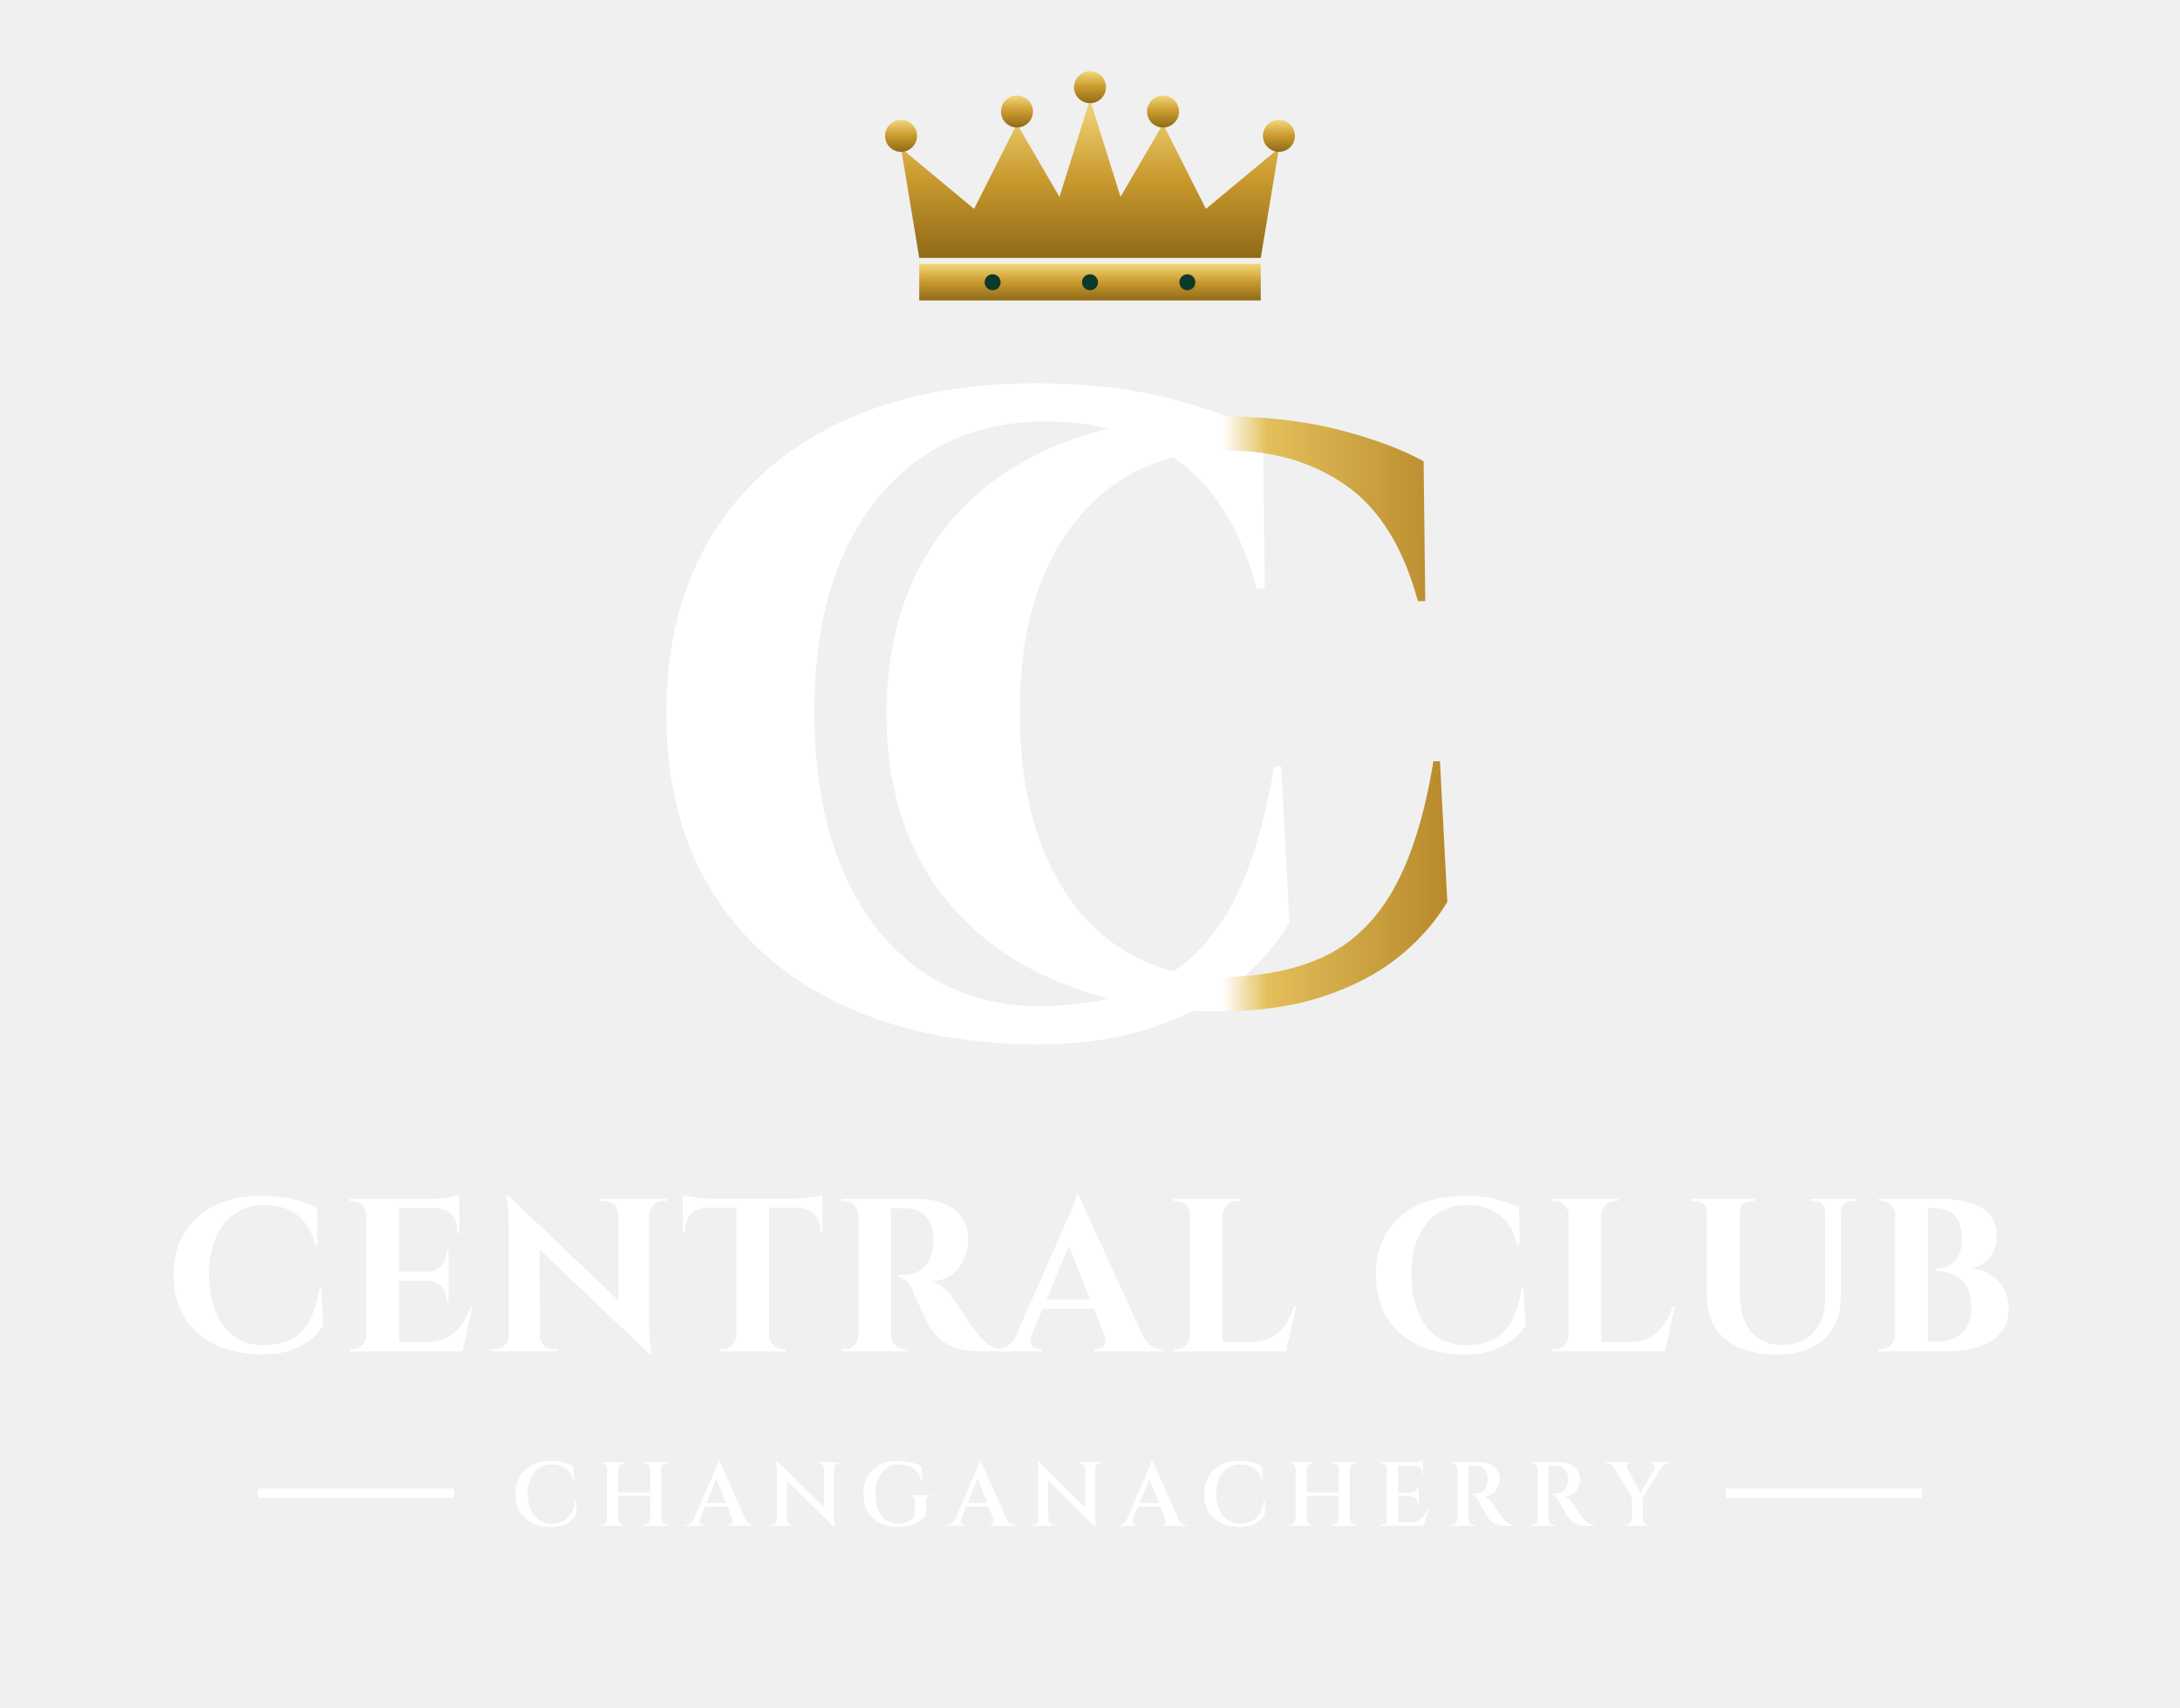
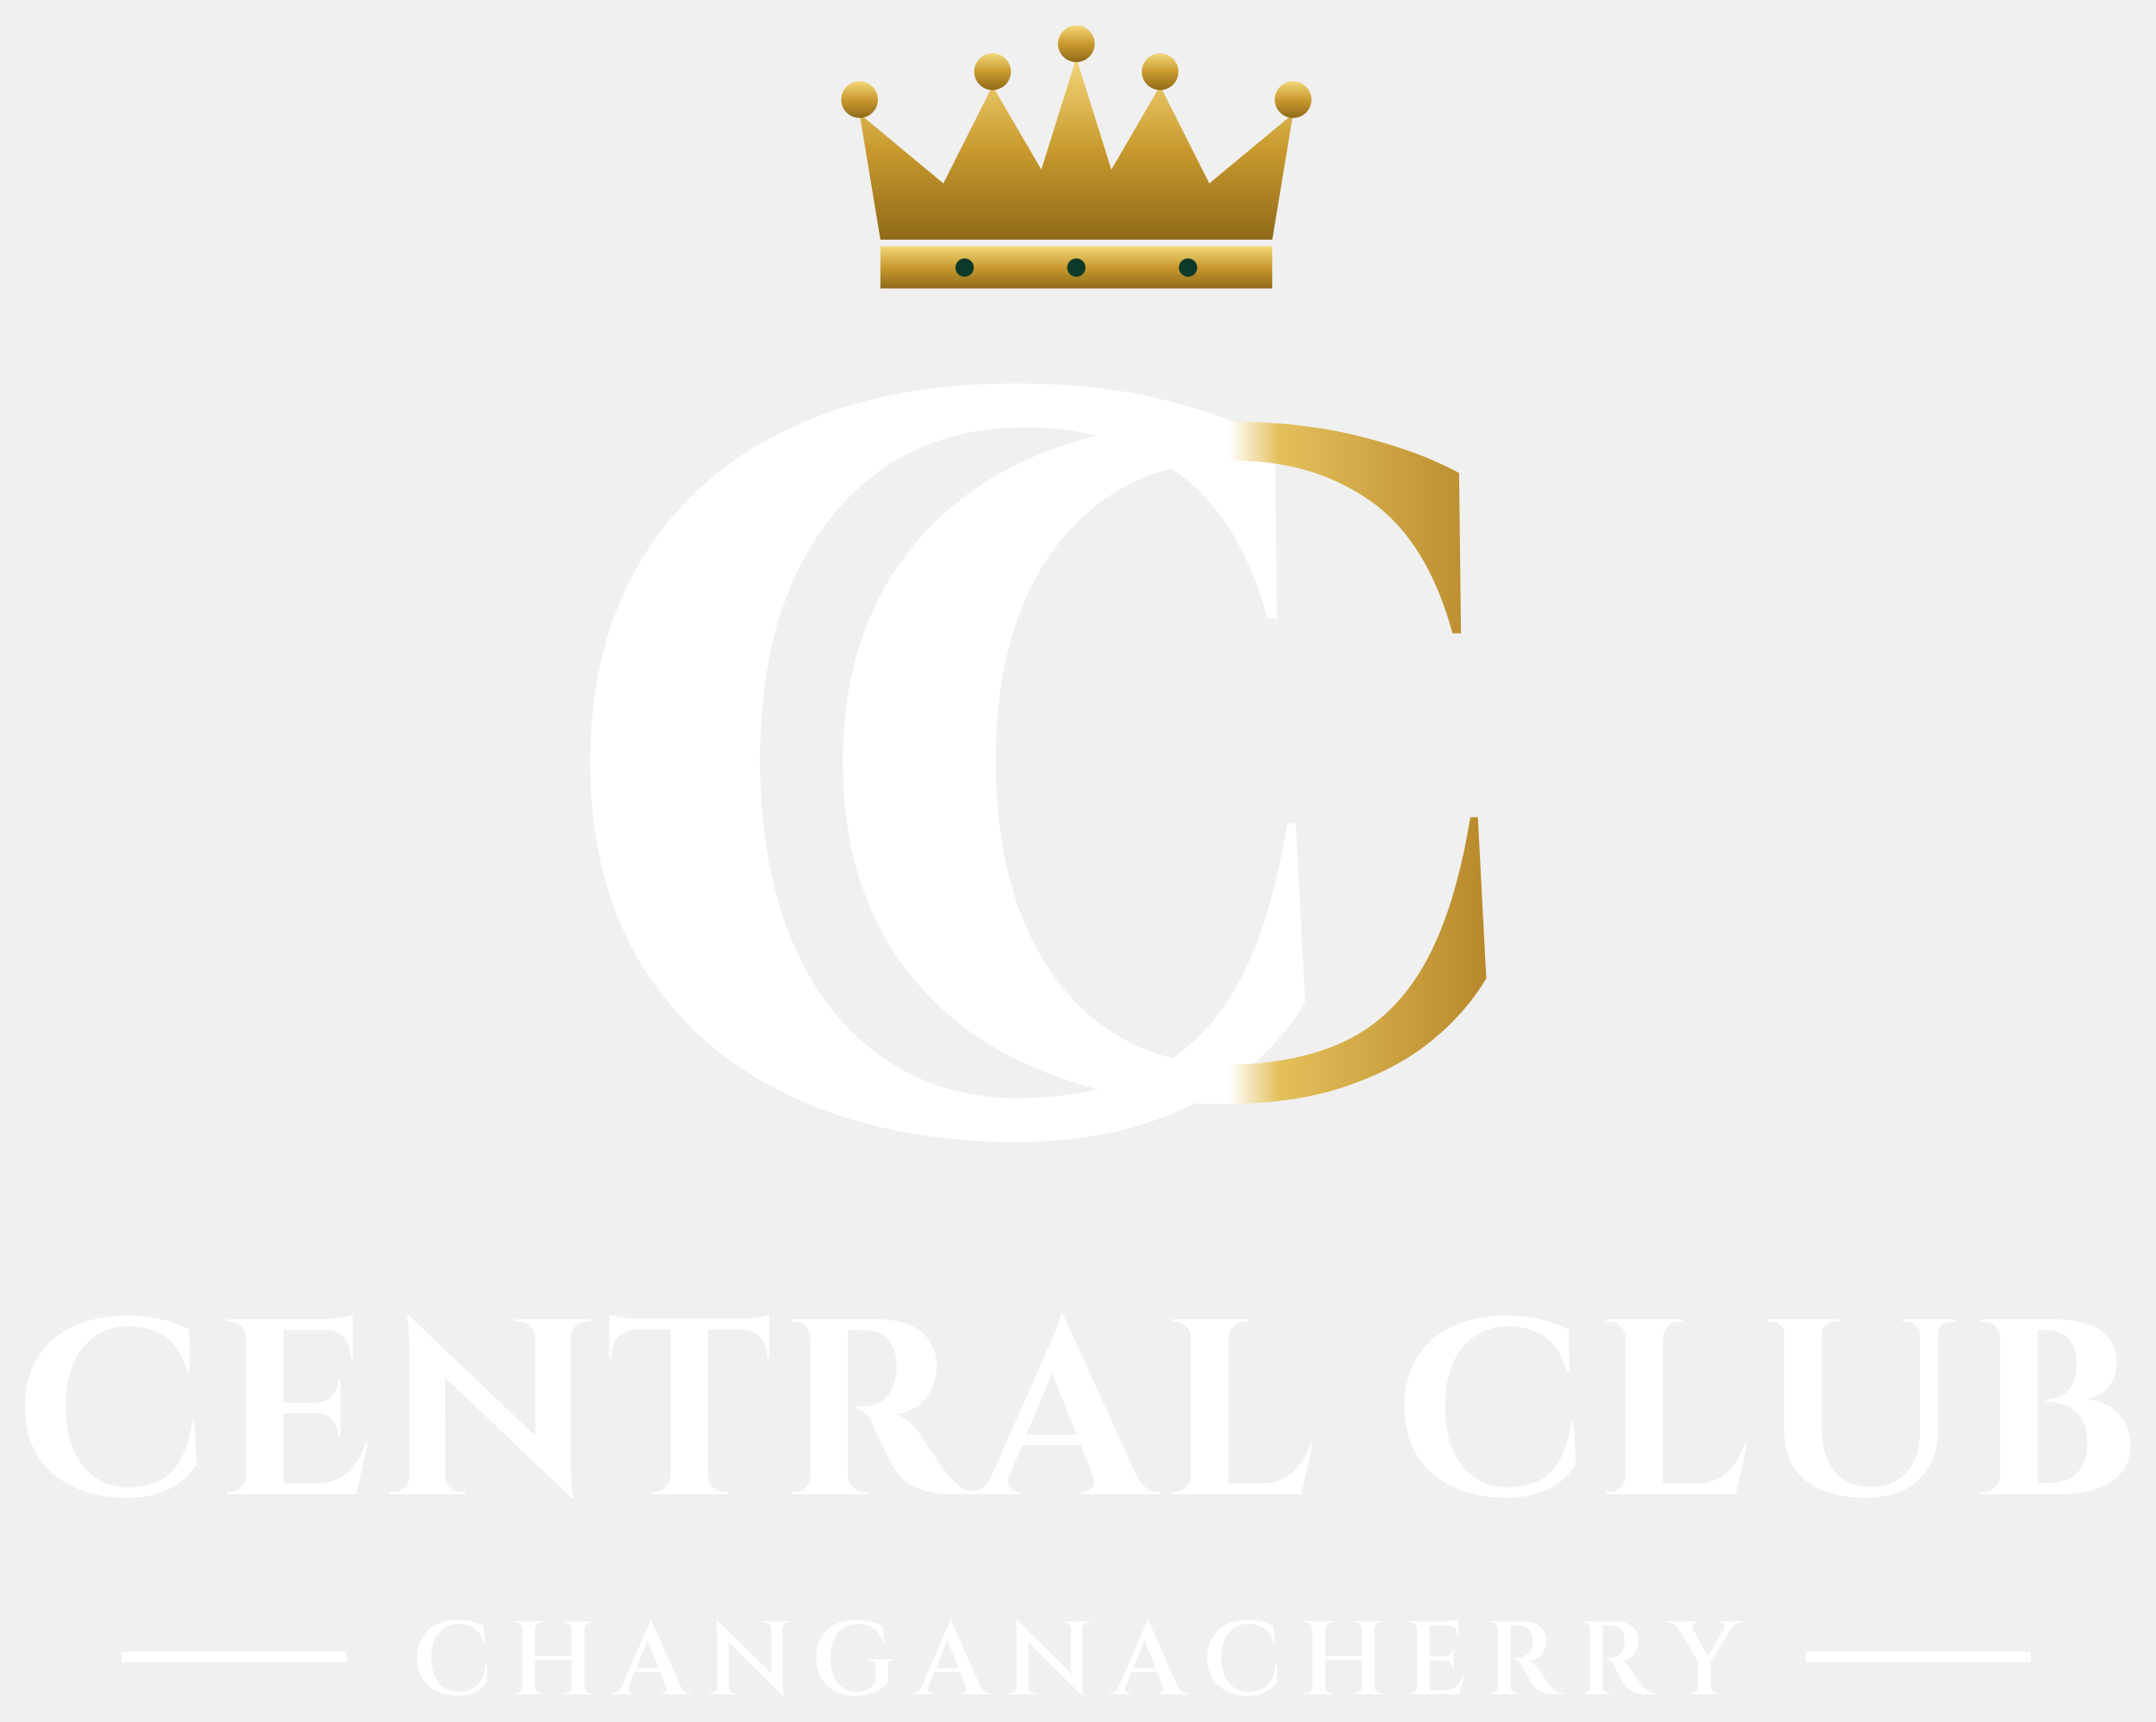
- <svg xmlns="http://www.w3.org/2000/svg" viewBox="0 0 600 470" role="img" aria-label="Central Club Changanacherry">
+ <svg xmlns="http://www.w3.org/2000/svg" viewBox="41.8 13.5 517.2 413.0" role="img" aria-label="Central Club Changanacherry">
  <defs>
    <linearGradient id="gold" x1="0" y1="0" x2="0" y2="1">
      <stop offset="0" stop-color="#f3d77a" />
      <stop offset=".5" stop-color="#c99a2e" />
      <stop offset="1" stop-color="#8f6a18" />
    </linearGradient>
    <linearGradient id="inner" gradientUnits="userSpaceOnUse" x1="244.0" y1="0" x2="398.3" y2="0">
      <stop offset="0" stop-color="#ffffff" />
      <stop offset=".6" stop-color="#ffffff" />
      <stop offset=".68" stop-color="#e3bf5a" />
      <stop offset="1" stop-color="#b8892b" />
    </linearGradient>
  </defs>
  <g fill="url(#gold)">
    <path d="M253.0,71.0 L248.0,40.8 L268.1,57.5 L279.9,34.1 L291.6,54.2 L300.0,27.4 L308.4,54.2 L320.1,34.1 L331.9,57.5 L352.0,40.8 L347.0,71.0Z" />
    <path d="M253.0,72.6 H347.0 V82.7 H253.0Z" />
    <circle cx="248.0" cy="37.4" r="4.4" />
    <circle cx="279.9" cy="30.7" r="4.4" />
    <circle cx="300.0" cy="24.0" r="4.4" />
    <circle cx="320.1" cy="30.7" r="4.4" />
    <circle cx="352.0" cy="37.4" r="4.4" />
  </g>
  <circle cx="273.2" cy="77.7" r="2.2" fill="#0c3a2a" />
  <circle cx="300.0" cy="77.7" r="2.2" fill="#0c3a2a" />
  <circle cx="326.8" cy="77.7" r="2.2" fill="#0c3a2a" />
  <path d="M352.63 211.0 354.88 254.0Q349.38 263.25 340.13 270.75Q330.88 278.25 317.13 282.875Q303.38 287.5 284.63 287.5Q254.13 287.25 231.255 276.375Q208.38 265.5 195.88 245.25Q183.38 225.0 183.38 196.25Q183.38 168.25 195.63 147.875Q207.88 127.5 230.755 116.5Q253.63 105.5 285.38 105.5Q305.38 105.5 321.255 109.5Q337.13 113.5 347.63 119.25L348.13 162.0H345.88Q339.13 137.25 323.88 126.625Q308.63 116.0 288.13 116.0Q268.13 116.0 253.88 125.75Q239.63 135.5 231.88 153.25Q224.13 171.0 224.13 195.75Q224.13 220.5 231.505 238.5Q238.88 256.5 252.505 266.5Q266.13 276.5 284.63 277.0Q303.88 277.0 317.13 270.75Q330.38 264.5 338.505 250.0Q346.63 235.5 350.63 211.0Z" fill="#ffffff" />
  <path d="M396.32 209.55 398.345 248.25Q393.395 256.575 385.07 263.325Q376.745 270.075 364.37 274.237Q351.995 278.4 335.12 278.4Q307.67 278.175 287.082 268.388Q266.495 258.6 255.245 240.375Q243.995 222.15 243.995 196.275Q243.995 171.075 255.02 152.738Q266.045 134.4 286.633 124.5Q307.22 114.6 335.795 114.6Q353.795 114.6 368.082 118.2Q382.37 121.8 391.82 126.975L392.27 165.45H390.245Q384.17 143.175 370.445 133.612Q356.72 124.05 338.27 124.05Q320.27 124.05 307.445 132.825Q294.62 141.6 287.645 157.575Q280.67 173.55 280.67 195.825Q280.67 218.1 287.308 234.3Q293.945 250.5 306.207 259.5Q318.47 268.5 335.12 268.95Q352.445 268.95 364.37 263.325Q376.295 257.7 383.608 244.65Q390.92 231.6 394.52 209.55Z" fill="url(#inner)" />
  <path d="M88.41 354.48 88.95 364.8Q87.63 367.02 85.41 368.82Q83.19 370.62 79.89 371.73Q76.59 372.84 72.09 372.84Q64.77 372.78 59.28 370.17Q53.79 367.56 50.79 362.7Q47.79 357.84 47.79 350.94Q47.79 344.22 50.73 339.33Q53.67 334.44 59.16 331.8Q64.65 329.16 72.27 329.16Q77.07 329.16 80.88 330.12Q84.69 331.08 87.21 332.46L87.33 342.72H86.79Q85.17 336.78 81.51 334.23Q77.85 331.68 72.93 331.68Q68.13 331.68 64.71 334.02Q61.29 336.36 59.43 340.62Q57.57 344.88 57.57 350.82Q57.57 356.76 59.34 361.08Q61.11 365.4 64.38 367.8Q67.65 370.2 72.09 370.32Q76.71 370.32 79.89 368.82Q83.07 367.32 85.02 363.84Q86.97 360.36 87.93 354.48ZM109.83 330.0V372.0H100.83V330.0ZM125.67 369.42 127.11 372.0H109.65V369.42ZM123.45 350.04V352.56H109.65V350.04ZM126.39 330.0V332.58H109.65V330.0ZM130.05 359.76 127.29 372.0H115.53L117.69 369.42Q120.69 369.42 122.97 368.25Q125.25 367.08 126.87 364.89Q128.49 362.7 129.45 359.76ZM123.45 352.44V358.2H122.85V357.66Q122.85 355.5 121.41 354.06Q119.97 352.62 117.75 352.56V352.44ZM123.45 344.4V350.16H117.75V350.04Q119.97 349.98 121.41 348.51Q122.85 347.04 122.85 344.88V344.4ZM126.39 332.4V339.42H125.79V338.7Q125.79 335.94 124.14 334.26Q122.49 332.58 119.67 332.52V332.4ZM126.39 328.92V330.66L119.07 330.0Q120.39 330.0 121.86 329.82Q123.33 329.64 124.59 329.4Q125.85 329.16 126.39 328.92ZM101.01 367.62V372.0H96.21V371.4Q96.21 371.4 96.6 371.4Q96.99 371.4 96.99 371.4Q98.55 371.4 99.66 370.29Q100.77 369.18 100.83 367.62ZM101.01 334.38H100.83Q100.77 332.82 99.66 331.71Q98.55 330.6 96.99 330.6Q96.99 330.6 96.6 330.6Q96.21 330.6 96.21 330.6V330.0H101.01ZM139.89 329.1 178.17 365.58 178.89 372.84 140.61 336.42ZM140.19 367.74V372.0H135.21V371.4Q135.21 371.4 135.75 371.4Q136.29 371.4 136.35 371.4Q137.85 371.4 138.93 370.32Q140.01 369.24 140.01 367.74ZM148.59 367.74Q148.59 369.24 149.67 370.32Q150.75 371.4 152.25 371.4Q152.31 371.4 152.85 371.4Q153.39 371.4 153.39 371.4V372.0H148.41V367.74ZM139.89 329.1 148.53 338.28 148.59 372.0H140.01V336.6Q140.01 333.24 139.65 331.17Q139.29 329.1 139.29 329.1ZM178.71 330.0V365.16Q178.71 367.38 178.89 369.15Q179.07 370.92 179.25 371.88Q179.43 372.84 179.43 372.84H178.89L170.19 363.12V330.0ZM183.51 330.0V330.6Q183.51 330.6 182.97 330.6Q182.43 330.6 182.43 330.6Q180.93 330.6 179.85 331.65Q178.77 332.7 178.71 334.26H178.53V330.0ZM165.33 330.0H170.31V334.26H170.19Q170.13 332.7 169.08 331.65Q168.03 330.6 166.47 330.6Q166.47 330.6 165.93 330.6Q165.39 330.6 165.33 330.6ZM211.65 330.18V372.0H202.65V330.18ZM226.35 329.94V332.46H187.95V329.94ZM226.35 332.28V339.36L225.75 339.3V338.64Q225.75 335.82 224.1 334.17Q222.45 332.52 219.63 332.46V332.28ZM226.35 328.86V330.6L219.03 329.94Q220.35 329.94 221.82 329.76Q223.29 329.58 224.55 329.34Q225.81 329.1 226.35 328.86ZM202.83 367.62V372.0H198.03V371.4Q198.03 371.4 198.42 371.4Q198.81 371.4 198.81 371.4Q200.37 371.4 201.48 370.29Q202.59 369.18 202.65 367.62ZM211.47 367.62H211.65Q211.71 369.18 212.82 370.29Q213.93 371.4 215.49 371.4Q215.49 371.4 215.88 371.4Q216.27 371.4 216.27 371.4V372.0H211.47ZM194.61 332.28V332.46Q191.85 332.52 190.2 334.17Q188.55 335.82 188.55 338.64V339.3L187.95 339.36V332.28ZM187.95 328.86Q188.55 329.1 189.78 329.34Q191.01 329.58 192.51 329.76Q194.01 329.94 195.27 329.94L187.95 330.6ZM244.47 330.0H252.21Q254.91 330.0 257.49 330.6Q260.07 331.2 262.08 332.52Q264.09 333.84 265.29 336.0Q266.49 338.16 266.49 341.34Q266.49 343.86 265.44 346.35Q264.39 348.84 262.23 350.61Q260.07 352.38 256.65 352.74Q258.57 353.34 260.16 354.9Q261.75 356.46 262.77 358.02Q262.83 358.14 263.46 359.1Q264.09 360.06 265.02 361.47Q265.95 362.88 266.97 364.32Q267.99 365.76 268.83 366.84Q270.15 368.46 271.23 369.45Q272.31 370.44 273.51 370.89Q274.71 371.34 276.27 371.4V372.0H270.39Q267.15 372.0 264.51 371.4Q261.87 370.8 259.83 369.45Q257.79 368.1 256.29 365.76Q255.81 365.04 255.24 363.93Q254.67 362.82 254.07 361.56Q253.47 360.3 252.9 359.13Q252.33 357.96 251.91 357.0Q251.49 356.04 251.31 355.5Q250.53 353.58 249.48 352.62Q248.43 351.66 247.23 351.48V350.88Q247.41 350.88 247.95 350.88Q248.49 350.88 249.09 350.88Q250.71 350.88 252.24 350.22Q253.77 349.56 254.97 348.06Q256.17 346.56 256.65 343.92Q256.77 343.38 256.86 342.66Q256.95 341.94 256.89 341.04Q256.71 336.72 254.73 334.71Q252.75 332.7 249.81 332.64Q248.97 332.58 247.98 332.61Q246.99 332.64 246.18 332.64Q245.37 332.64 245.07 332.64Q245.07 332.58 244.92 331.95Q244.77 331.32 244.62 330.66Q244.47 330.0 244.47 330.0ZM245.25 330.0V372.0H236.25V330.0ZM236.43 367.62V372.0H231.63V371.4Q231.69 371.4 232.02 371.4Q232.35 371.4 232.41 371.4Q233.97 371.4 235.08 370.29Q236.19 369.18 236.25 367.62ZM236.43 334.38H236.25Q236.19 332.82 235.08 331.71Q233.97 330.6 232.41 330.6Q232.35 330.6 232.02 330.6Q231.69 330.6 231.63 330.6V330.0H236.43ZM245.07 367.62H245.25Q245.25 369.18 246.39 370.29Q247.53 371.4 249.09 371.4Q249.21 371.4 249.51 371.4Q249.81 371.4 249.81 371.4V372.0H245.07ZM296.79 328.8 316.35 371.64H305.61L293.13 340.38ZM283.89 367.62Q283.41 368.82 283.71 369.66Q284.01 370.5 284.73 370.95Q285.45 371.4 286.17 371.4H286.71V372.0H273.87V371.4Q273.87 371.4 274.14 371.4Q274.41 371.4 274.41 371.4Q275.79 371.4 277.26 370.53Q278.73 369.66 279.69 367.62ZM296.79 328.8 297.03 336.12 282.15 371.82H277.77L293.31 336.66Q293.49 336.3 293.94 335.31Q294.39 334.32 294.9 333.06Q295.41 331.8 295.83 330.63Q296.25 329.46 296.25 328.8ZM303.09 357.72V360.24H285.45V357.72ZM303.99 367.62H314.49Q315.51 369.66 316.95 370.53Q318.39 371.4 319.77 371.4Q319.77 371.4 320.01 371.4Q320.25 371.4 320.25 371.4V372.0H301.17V371.4H301.71Q302.91 371.4 303.81 370.41Q304.71 369.42 303.99 367.62ZM336.51 330.0V372.0H327.51V330.0ZM352.35 369.42 353.79 372.0H336.33V369.42ZM356.73 359.76 353.97 372.0H342.21L344.37 369.42Q347.37 369.42 349.65 368.25Q351.93 367.08 353.55 364.89Q355.17 362.7 356.13 359.76ZM327.69 367.62V372.0H322.89V371.4Q322.89 371.4 323.28 371.4Q323.67 371.4 323.67 371.4Q325.23 371.4 326.34 370.29Q327.45 369.18 327.51 367.62ZM327.69 334.38H327.51Q327.45 332.82 326.34 331.71Q325.23 330.6 323.67 330.6Q323.67 330.6 323.28 330.6Q322.89 330.6 322.89 330.6V330.0H327.69ZM336.33 334.38V330.0H341.13V330.6Q341.07 330.6 340.71 330.6Q340.35 330.6 340.35 330.6Q338.79 330.6 337.68 331.71Q336.57 332.82 336.51 334.38ZM419.31 354.48 419.85 364.8Q418.53 367.02 416.31 368.82Q414.09 370.62 410.79 371.73Q407.49 372.84 402.99 372.84Q395.67 372.78 390.18 370.17Q384.69 367.56 381.69 362.7Q378.69 357.84 378.69 350.94Q378.69 344.22 381.63 339.33Q384.57 334.44 390.06 331.8Q395.55 329.16 403.17 329.16Q407.97 329.16 411.78 330.12Q415.59 331.08 418.11 332.46L418.23 342.72H417.69Q416.07 336.78 412.41 334.23Q408.75 331.68 403.83 331.68Q399.03 331.68 395.61 334.02Q392.19 336.36 390.33 340.62Q388.47 344.88 388.47 350.82Q388.47 356.76 390.24 361.08Q392.01 365.4 395.28 367.8Q398.55 370.2 402.99 370.32Q407.61 370.32 410.79 368.82Q413.97 367.32 415.92 363.84Q417.87 360.36 418.83 354.48ZM440.73 330.0V372.0H431.73V330.0ZM456.57 369.42 458.01 372.0H440.55V369.42ZM460.95 359.76 458.19 372.0H446.43L448.59 369.42Q451.59 369.42 453.87 368.25Q456.15 367.08 457.77 364.89Q459.39 362.7 460.35 359.76ZM431.91 367.62V372.0H427.11V371.4Q427.11 371.4 427.5 371.4Q427.89 371.4 427.89 371.4Q429.45 371.4 430.56 370.29Q431.67 369.18 431.73 367.62ZM431.91 334.38H431.73Q431.67 332.82 430.56 331.71Q429.45 330.6 427.89 330.6Q427.89 330.6 427.5 330.6Q427.11 330.6 427.11 330.6V330.0H431.91ZM440.55 334.38V330.0H445.35V330.6Q445.29 330.6 444.93 330.6Q444.57 330.6 444.57 330.6Q443.01 330.6 441.9 331.71Q440.79 332.82 440.73 334.38ZM478.83 330.0V356.4Q478.83 360.66 480.24 363.78Q481.65 366.9 484.26 368.58Q486.87 370.26 490.47 370.26Q494.13 370.26 496.8 368.67Q499.47 367.08 500.91 364.14Q502.35 361.2 502.35 357.18V330.0H506.67V356.82Q506.67 361.74 504.6 365.34Q502.53 368.94 498.66 370.89Q494.79 372.84 489.33 372.84Q482.97 372.84 478.59 370.89Q474.21 368.94 472.02 365.37Q469.83 361.8 469.83 356.88V330.0ZM470.01 330.0V333.6H469.83Q469.83 332.28 468.9 331.44Q467.97 330.6 466.65 330.6Q466.65 330.6 466.17 330.6Q465.69 330.6 465.69 330.6V330.0ZM482.97 330.0V330.6Q482.97 330.6 482.49 330.6Q482.01 330.6 482.01 330.6Q480.69 330.6 479.76 331.44Q478.83 332.28 478.83 333.6H478.71V330.0ZM502.53 330.0V333.6H502.35Q502.35 332.28 501.42 331.44Q500.49 330.6 499.17 330.6Q499.17 330.6 498.69 330.6Q498.21 330.6 498.21 330.6V330.0ZM510.81 330.0V330.6Q510.81 330.6 510.33 330.6Q509.85 330.6 509.85 330.6Q508.53 330.6 507.6 331.44Q506.67 332.28 506.67 333.6H506.55V330.0ZM523.95 330.0H534.33Q538.71 330.0 542.16 331.05Q545.61 332.1 547.59 334.35Q549.57 336.6 549.57 340.26Q549.57 343.02 548.52 344.91Q547.47 346.8 545.79 347.85Q544.11 348.9 542.25 349.14Q545.25 349.38 547.68 350.82Q550.11 352.26 551.49 354.66Q552.87 357.06 552.87 360.3Q552.87 364.14 550.77 366.75Q548.67 369.36 544.86 370.68Q541.05 372.0 536.01 372.0H530.07Q530.07 372.0 530.1 371.31Q530.13 370.62 530.13 369.96Q530.13 369.3 530.13 369.3H533.37Q536.07 369.3 538.14 368.28Q540.21 367.26 541.38 365.1Q542.55 362.94 542.55 359.58Q542.55 356.94 541.74 355.08Q540.93 353.22 539.58 352.05Q538.23 350.88 536.43 350.34Q534.63 349.8 532.65 349.8V349.26Q534.03 349.26 535.35 348.81Q536.67 348.36 537.72 347.4Q538.77 346.44 539.37 344.85Q539.97 343.26 539.97 341.04Q539.97 337.98 539.01 336.12Q538.05 334.26 536.34 333.42Q534.63 332.58 532.29 332.58H524.55Q524.55 332.52 524.4 331.89Q524.25 331.26 524.1 330.63Q523.95 330.0 523.95 330.0ZM530.61 330.0V372.0H521.61V330.0ZM521.79 367.62V372.0H516.99V371.4Q517.11 371.4 517.41 371.4Q517.71 371.4 517.77 371.4Q519.33 371.4 520.44 370.29Q521.55 369.18 521.61 367.62ZM521.79 334.38H521.61Q521.55 332.82 520.44 331.71Q519.33 330.6 517.77 330.6Q517.71 330.6 517.41 330.6Q517.11 330.6 516.99 330.6V330.0H521.79Z" fill="#ffffff" />
  <path d="M158.587 412.7 158.637 416.875Q158.062 417.85 157.112 418.638Q156.162 419.425 154.8 419.888Q153.437 420.35 151.612 420.35Q148.712 420.325 146.512 419.225Q144.312 418.125 143.1 416.087Q141.887 414.05 141.887 411.225Q141.887 408.45 143.087 406.413Q144.287 404.375 146.487 403.262Q148.687 402.15 151.712 402.15Q153.662 402.15 155.212 402.587Q156.762 403.025 157.837 403.625L158.037 407.65H157.812Q157.187 405.275 155.6 404.188Q154.012 403.1 151.887 403.1Q149.837 403.1 148.35 404.087Q146.862 405.075 146.05 406.887Q145.237 408.7 145.237 411.175Q145.237 413.65 146.025 415.487Q146.812 417.325 148.25 418.337Q149.687 419.35 151.612 419.4Q153.487 419.4 154.875 418.762Q156.262 418.125 157.15 416.65Q158.037 415.175 158.387 412.7ZM181.987 402.5V420.0H178.937V402.5ZM170.137 402.5V420.0H167.087V402.5ZM179.162 410.825V411.775H169.887V410.825ZM167.162 418.175V420.0H165.162V419.75Q165.162 419.75 165.325 419.75Q165.487 419.75 165.487 419.75Q166.137 419.75 166.6 419.288Q167.062 418.825 167.087 418.175ZM167.162 404.325H167.087Q167.062 403.675 166.6 403.212Q166.137 402.75 165.487 402.75Q165.487 402.75 165.325 402.75Q165.162 402.75 165.162 402.75V402.5H167.162ZM170.062 418.175H170.137Q170.162 418.825 170.625 419.288Q171.087 419.75 171.737 419.75Q171.737 419.75 171.887 419.75Q172.037 419.75 172.062 419.75V420.0H170.062ZM170.062 404.325V402.5H172.062V402.75Q172.037 402.75 171.887 402.75Q171.737 402.75 171.737 402.75Q171.087 402.75 170.625 403.212Q170.162 403.675 170.137 404.325ZM179.012 418.175V420.0H177.012V419.75Q177.037 419.75 177.187 419.75Q177.337 419.75 177.337 419.75Q177.987 419.75 178.462 419.288Q178.937 418.825 178.937 418.175ZM179.012 404.325H178.937Q178.937 403.675 178.462 403.212Q177.987 402.75 177.337 402.75Q177.337 402.75 177.187 402.75Q177.037 402.75 177.012 402.75V402.5H179.012ZM181.912 418.175H181.987Q182.012 418.825 182.475 419.288Q182.937 419.75 183.587 419.75Q183.587 419.75 183.75 419.75Q183.912 419.75 183.912 419.75V420.0H181.912ZM181.912 404.325V402.5H183.912V402.75Q183.912 402.75 183.75 402.75Q183.587 402.75 183.587 402.75Q182.937 402.75 182.475 403.212Q182.012 403.675 181.987 404.325ZM197.987 402.05 205.887 419.85H202.187L196.812 406.05ZM192.612 418.175Q192.412 418.675 192.537 419.025Q192.662 419.375 192.962 419.562Q193.262 419.75 193.562 419.75H193.787V420.0H188.537V419.75Q188.537 419.75 188.65 419.75Q188.762 419.75 188.762 419.75Q189.337 419.75 189.95 419.387Q190.562 419.025 190.962 418.175ZM197.987 402.05 198.112 404.675 191.887 419.925H190.187L196.637 405.1Q196.687 405.0 196.85 404.613Q197.012 404.225 197.225 403.725Q197.437 403.225 197.587 402.763Q197.737 402.3 197.762 402.05ZM200.912 413.75V414.7H193.387V413.75ZM201.537 418.175H205.137Q205.537 419.025 206.15 419.387Q206.762 419.75 207.337 419.75Q207.337 419.75 207.437 419.75Q207.537 419.75 207.537 419.75V420.0H200.362V419.75H200.587Q201.062 419.75 201.437 419.337Q201.812 418.925 201.537 418.175ZM213.812 402.125 229.287 417.425 229.562 420.35 214.087 405.075ZM213.912 418.225V420.0H211.837V419.75Q211.837 419.75 212.062 419.75Q212.287 419.75 212.312 419.75Q212.937 419.75 213.387 419.3Q213.837 418.85 213.837 418.225ZM216.612 418.225Q216.612 418.85 217.062 419.3Q217.512 419.75 218.137 419.75Q218.162 419.75 218.387 419.75Q218.612 419.75 218.612 419.75V420.0H216.537V418.225ZM213.812 402.125 216.587 405.15 216.612 420.0H213.837V405.25Q213.837 403.9 213.7 403.012Q213.562 402.125 213.562 402.125ZM229.512 402.5V417.15Q229.512 418.05 229.587 418.775Q229.662 419.5 229.725 419.925Q229.787 420.35 229.787 420.35H229.562L226.787 417.225V402.5ZM231.512 402.5V402.75Q231.512 402.75 231.287 402.75Q231.062 402.75 231.062 402.75Q230.437 402.75 229.987 403.188Q229.537 403.625 229.512 404.275H229.437V402.5ZM224.762 402.5H226.837V404.275H226.787Q226.762 403.625 226.325 403.188Q225.887 402.75 225.237 402.75Q225.237 402.75 225.012 402.75Q224.787 402.75 224.762 402.75ZM254.862 413.0V417.125Q254.287 417.875 253.175 418.625Q252.062 419.375 250.487 419.863Q248.912 420.35 246.912 420.35Q244.162 420.325 242.062 419.212Q239.962 418.1 238.8 416.062Q237.637 414.025 237.637 411.225Q237.637 408.475 238.787 406.425Q239.937 404.375 242.062 403.262Q244.187 402.15 247.012 402.15Q248.387 402.15 249.625 402.35Q250.862 402.55 251.9 402.888Q252.937 403.225 253.662 403.625L253.862 407.65H253.637Q253.187 406.025 252.3 405.038Q251.412 404.05 250.187 403.575Q248.962 403.1 247.537 403.1Q245.462 403.1 244 404.113Q242.537 405.125 241.762 406.962Q240.987 408.8 240.987 411.325Q240.987 413.775 241.725 415.587Q242.462 417.4 243.85 418.387Q245.237 419.375 247.137 419.4Q248.137 419.4 249.037 419.125Q249.937 418.85 250.675 418.312Q251.412 417.775 251.837 417.025L251.862 413.0Q251.862 411.875 250.587 411.875H250.187V411.625H256.487V411.875H256.112Q254.812 411.875 254.862 413.0ZM269.887 402.05 277.787 419.85H274.087L268.712 406.05ZM264.512 418.175Q264.312 418.675 264.437 419.025Q264.562 419.375 264.862 419.562Q265.162 419.75 265.462 419.75H265.687V420.0H260.437V419.75Q260.437 419.75 260.55 419.75Q260.662 419.75 260.662 419.75Q261.237 419.75 261.85 419.387Q262.462 419.025 262.862 418.175ZM269.887 402.05 270.012 404.675 263.787 419.925H262.087L268.537 405.1Q268.587 405.0 268.75 404.613Q268.912 404.225 269.125 403.725Q269.337 403.225 269.487 402.763Q269.637 402.3 269.662 402.05ZM272.812 413.75V414.7H265.287V413.75ZM273.437 418.175H277.037Q277.437 419.025 278.05 419.387Q278.662 419.75 279.237 419.75Q279.237 419.75 279.337 419.75Q279.437 419.75 279.437 419.75V420.0H272.262V419.75H272.487Q272.962 419.75 273.337 419.337Q273.712 418.925 273.437 418.175ZM285.712 402.125 301.187 417.425 301.462 420.35 285.987 405.075ZM285.812 418.225V420.0H283.737V419.75Q283.737 419.75 283.962 419.75Q284.187 419.75 284.212 419.75Q284.837 419.75 285.287 419.3Q285.737 418.85 285.737 418.225ZM288.512 418.225Q288.512 418.85 288.962 419.3Q289.412 419.75 290.037 419.75Q290.062 419.75 290.287 419.75Q290.512 419.75 290.512 419.75V420.0H288.437V418.225ZM285.712 402.125 288.487 405.15 288.512 420.0H285.737V405.25Q285.737 403.9 285.6 403.012Q285.462 402.125 285.462 402.125ZM301.412 402.5V417.15Q301.412 418.05 301.487 418.775Q301.562 419.5 301.625 419.925Q301.687 420.35 301.687 420.35H301.462L298.687 417.225V402.5ZM303.412 402.5V402.75Q303.412 402.75 303.188 402.75Q302.962 402.75 302.962 402.75Q302.337 402.75 301.887 403.188Q301.437 403.625 301.412 404.275H301.337V402.5ZM296.662 402.5H298.737V404.275H298.687Q298.662 403.625 298.225 403.188Q297.787 402.75 297.137 402.75Q297.137 402.75 296.912 402.75Q296.687 402.75 296.662 402.75ZM317.187 402.05 325.087 419.85H321.387L316.012 406.05ZM311.812 418.175Q311.612 418.675 311.737 419.025Q311.862 419.375 312.162 419.562Q312.462 419.75 312.762 419.75H312.987V420.0H307.737V419.75Q307.737 419.75 307.85 419.75Q307.962 419.75 307.962 419.75Q308.537 419.75 309.15 419.387Q309.762 419.025 310.162 418.175ZM317.187 402.05 317.312 404.675 311.087 419.925H309.387L315.837 405.1Q315.887 405.0 316.05 404.613Q316.212 404.225 316.425 403.725Q316.637 403.225 316.787 402.763Q316.937 402.3 316.962 402.05ZM320.112 413.75V414.7H312.587V413.75ZM320.737 418.175H324.337Q324.737 419.025 325.35 419.387Q325.962 419.75 326.537 419.75Q326.537 419.75 326.637 419.75Q326.737 419.75 326.737 419.75V420.0H319.562V419.75H319.787Q320.262 419.75 320.637 419.337Q321.012 418.925 320.737 418.175ZM348.112 412.7 348.162 416.875Q347.587 417.85 346.637 418.638Q345.687 419.425 344.325 419.888Q342.962 420.35 341.137 420.35Q338.237 420.325 336.037 419.225Q333.837 418.125 332.625 416.087Q331.412 414.05 331.412 411.225Q331.412 408.45 332.612 406.413Q333.812 404.375 336.012 403.262Q338.212 402.15 341.237 402.15Q343.187 402.15 344.737 402.587Q346.287 403.025 347.362 403.625L347.562 407.65H347.337Q346.712 405.275 345.125 404.188Q343.537 403.1 341.412 403.1Q339.362 403.1 337.875 404.087Q336.387 405.075 335.575 406.887Q334.762 408.7 334.762 411.175Q334.762 413.65 335.55 415.487Q336.337 417.325 337.775 418.337Q339.212 419.35 341.137 419.4Q343.012 419.4 344.4 418.762Q345.787 418.125 346.675 416.65Q347.562 415.175 347.912 412.7ZM371.512 402.5V420.0H368.462V402.5ZM359.662 402.5V420.0H356.612V402.5ZM368.687 410.825V411.775H359.412V410.825ZM356.687 418.175V420.0H354.687V419.75Q354.687 419.75 354.85 419.75Q355.012 419.75 355.012 419.75Q355.662 419.75 356.125 419.288Q356.587 418.825 356.612 418.175ZM356.687 404.325H356.612Q356.587 403.675 356.125 403.212Q355.662 402.75 355.012 402.75Q355.012 402.75 354.85 402.75Q354.687 402.75 354.687 402.75V402.5H356.687ZM359.587 418.175H359.662Q359.687 418.825 360.15 419.288Q360.612 419.75 361.262 419.75Q361.262 419.75 361.412 419.75Q361.562 419.75 361.587 419.75V420.0H359.587ZM359.587 404.325V402.5H361.587V402.75Q361.562 402.75 361.412 402.75Q361.262 402.75 361.262 402.75Q360.612 402.75 360.15 403.212Q359.687 403.675 359.662 404.325ZM368.537 418.175V420.0H366.537V419.75Q366.562 419.75 366.712 419.75Q366.862 419.75 366.862 419.75Q367.512 419.75 367.987 419.288Q368.462 418.825 368.462 418.175ZM368.537 404.325H368.462Q368.462 403.675 367.987 403.212Q367.512 402.75 366.862 402.75Q366.862 402.75 366.712 402.75Q366.562 402.75 366.537 402.75V402.5H368.537ZM371.437 418.175H371.512Q371.537 418.825 372.0 419.288Q372.462 419.75 373.112 419.75Q373.112 419.75 373.275 419.75Q373.437 419.75 373.437 419.75V420.0H371.437ZM371.437 404.325V402.5H373.437V402.75Q373.437 402.75 373.275 402.75Q373.112 402.75 373.112 402.75Q372.462 402.75 372.0 403.212Q371.537 403.675 371.512 404.325ZM384.787 402.5V420.0H381.737V402.5ZM391.412 419.025 391.837 420.0H384.712V419.025ZM390.462 410.9V411.85H384.712V410.9ZM391.637 402.5V403.475H384.712V402.5ZM393.162 415.25 391.912 420.0H387.237L388.137 419.025Q389.412 419.025 390.337 418.562Q391.262 418.1 391.887 417.238Q392.512 416.375 392.912 415.25ZM390.462 411.8V413.95H390.212V413.675Q390.212 412.9 389.688 412.375Q389.162 411.85 388.387 411.85V411.8ZM390.462 408.8V410.95H388.387V410.9Q389.162 410.875 389.688 410.35Q390.212 409.825 390.212 409.05V408.8ZM391.637 403.4V406.0H391.387V405.65Q391.387 404.7 390.787 404.087Q390.187 403.475 389.187 403.45V403.4ZM391.637 402.05V402.775L388.587 402.5Q389.137 402.5 389.75 402.425Q390.362 402.35 390.887 402.25Q391.412 402.15 391.637 402.05ZM381.812 418.175V420.0H379.812V419.75Q379.812 419.75 379.975 419.75Q380.137 419.75 380.137 419.75Q380.787 419.75 381.25 419.288Q381.712 418.825 381.737 418.175ZM381.812 404.325H381.737Q381.712 403.675 381.25 403.212Q380.787 402.75 380.137 402.75Q380.137 402.75 379.975 402.75Q379.812 402.75 379.812 402.75V402.5H381.812ZM403.837 402.5H407.163Q408.288 402.5 409.3 402.775Q410.312 403.05 411.087 403.625Q411.863 404.2 412.3 405.087Q412.738 405.975 412.738 407.2Q412.738 408.3 412.263 409.375Q411.788 410.45 410.863 411.163Q409.938 411.875 408.587 411.975Q409.262 412.2 409.875 412.812Q410.488 413.425 410.887 414.025Q410.913 414.05 411.2 414.488Q411.488 414.925 411.913 415.55Q412.337 416.175 412.8 416.8Q413.262 417.425 413.613 417.85Q414.163 418.5 414.625 418.913Q415.087 419.325 415.612 419.538Q416.137 419.75 416.812 419.75V420.0H414.738Q413.438 420.0 412.425 419.725Q411.413 419.45 410.663 418.9Q409.913 418.35 409.363 417.525Q409.212 417.3 408.938 416.837Q408.663 416.375 408.337 415.8Q408.012 415.225 407.7 414.688Q407.387 414.15 407.175 413.725Q406.962 413.3 406.887 413.125Q406.488 412.4 406.013 411.95Q405.538 411.5 404.988 411.45V411.2Q405.038 411.2 405.312 411.212Q405.587 411.225 405.938 411.2Q406.613 411.175 407.3 410.95Q407.988 410.725 408.538 410.113Q409.087 409.5 409.337 408.4Q409.387 408.175 409.438 407.825Q409.488 407.475 409.462 407.1Q409.387 405.35 408.562 404.45Q407.738 403.55 406.462 403.5Q405.988 403.475 405.462 403.488Q404.938 403.5 404.55 403.5Q404.163 403.5 404.087 403.5Q404.087 403.475 404.025 403.225Q403.962 402.975 403.9 402.738Q403.837 402.5 403.837 402.5ZM404.163 402.5V420.0H401.113V402.5ZM401.188 418.175V420.0H399.188V419.75Q399.212 419.75 399.35 419.75Q399.488 419.75 399.512 419.75Q400.163 419.75 400.625 419.288Q401.087 418.825 401.113 418.175ZM401.188 404.325H401.113Q401.087 403.675 400.625 403.212Q400.163 402.75 399.512 402.75Q399.488 402.75 399.35 402.75Q399.212 402.75 399.188 402.75V402.5H401.188ZM404.087 418.175H404.163Q404.163 418.825 404.638 419.288Q405.113 419.75 405.762 419.75Q405.788 419.75 405.925 419.75Q406.062 419.75 406.062 419.75V420.0H404.087ZM425.938 402.5H429.263Q430.388 402.5 431.4 402.775Q432.413 403.05 433.188 403.625Q433.963 404.2 434.4 405.087Q434.838 405.975 434.838 407.2Q434.838 408.3 434.363 409.375Q433.888 410.45 432.963 411.163Q432.038 411.875 430.688 411.975Q431.363 412.2 431.975 412.812Q432.588 413.425 432.988 414.025Q433.013 414.05 433.3 414.488Q433.588 414.925 434.013 415.55Q434.438 416.175 434.9 416.8Q435.363 417.425 435.713 417.85Q436.263 418.5 436.725 418.913Q437.188 419.325 437.712 419.538Q438.238 419.75 438.913 419.75V420.0H436.838Q435.538 420.0 434.525 419.725Q433.513 419.45 432.763 418.9Q432.013 418.35 431.463 417.525Q431.312 417.3 431.038 416.837Q430.763 416.375 430.438 415.8Q430.113 415.225 429.8 414.688Q429.488 414.15 429.275 413.725Q429.062 413.3 428.988 413.125Q428.588 412.4 428.113 411.95Q427.638 411.5 427.088 411.45V411.2Q427.138 411.2 427.413 411.212Q427.688 411.225 428.038 411.2Q428.713 411.175 429.4 410.95Q430.088 410.725 430.638 410.113Q431.188 409.5 431.438 408.4Q431.488 408.175 431.538 407.825Q431.588 407.475 431.562 407.1Q431.488 405.35 430.663 404.45Q429.838 403.55 428.562 403.5Q428.088 403.475 427.562 403.488Q427.038 403.5 426.65 403.5Q426.263 403.5 426.188 403.5Q426.188 403.475 426.125 403.225Q426.062 402.975 426.0 402.738Q425.938 402.5 425.938 402.5ZM426.263 402.5V420.0H423.213V402.5ZM423.288 418.175V420.0H421.288V419.75Q421.312 419.75 421.45 419.75Q421.588 419.75 421.613 419.75Q422.263 419.75 422.725 419.288Q423.188 418.825 423.213 418.175ZM423.288 404.325H423.213Q423.188 403.675 422.725 403.212Q422.263 402.75 421.613 402.75Q421.588 402.75 421.45 402.75Q421.312 402.75 421.288 402.75V402.5H423.288ZM426.188 418.175H426.263Q426.263 418.825 426.738 419.288Q427.213 419.75 427.863 419.75Q427.888 419.75 428.025 419.75Q428.163 419.75 428.163 419.75V420.0H426.188ZM446.938 402.525 451.988 411.775 449.263 412.3 443.363 402.525ZM452.188 411.95V420.0H449.138V411.95ZM456.363 402.525H458.163L451.963 412.45L450.813 412.2ZM455.338 404.3Q455.538 403.95 455.438 403.587Q455.338 403.225 455.075 402.988Q454.813 402.75 454.463 402.75Q454.463 402.75 454.312 402.75Q454.163 402.75 454.163 402.75V402.5H459.988V402.75H459.638Q458.863 402.75 458.175 403.2Q457.488 403.65 457.113 404.225ZM447.913 404.3 444.388 404.225Q444.038 403.65 443.363 403.2Q442.688 402.75 441.888 402.75H441.538V402.5H449.113V402.75Q449.113 402.75 448.95 402.75Q448.788 402.75 448.788 402.75Q448.238 402.75 447.95 403.262Q447.663 403.775 447.913 404.3ZM449.213 418.175V420.0H447.213V419.75Q447.213 419.75 447.363 419.75Q447.513 419.75 447.538 419.75Q448.188 419.75 448.65 419.288Q449.113 418.825 449.138 418.175ZM452.113 418.175H452.188Q452.188 418.825 452.663 419.288Q453.138 419.75 453.788 419.75Q453.788 419.75 453.938 419.75Q454.088 419.75 454.088 419.75V420.0H452.113Z" fill="#ffffff" />
  <path d="M71,411 H125 M475,411 H529" stroke="#ffffff" stroke-width="2.5" />
</svg>
